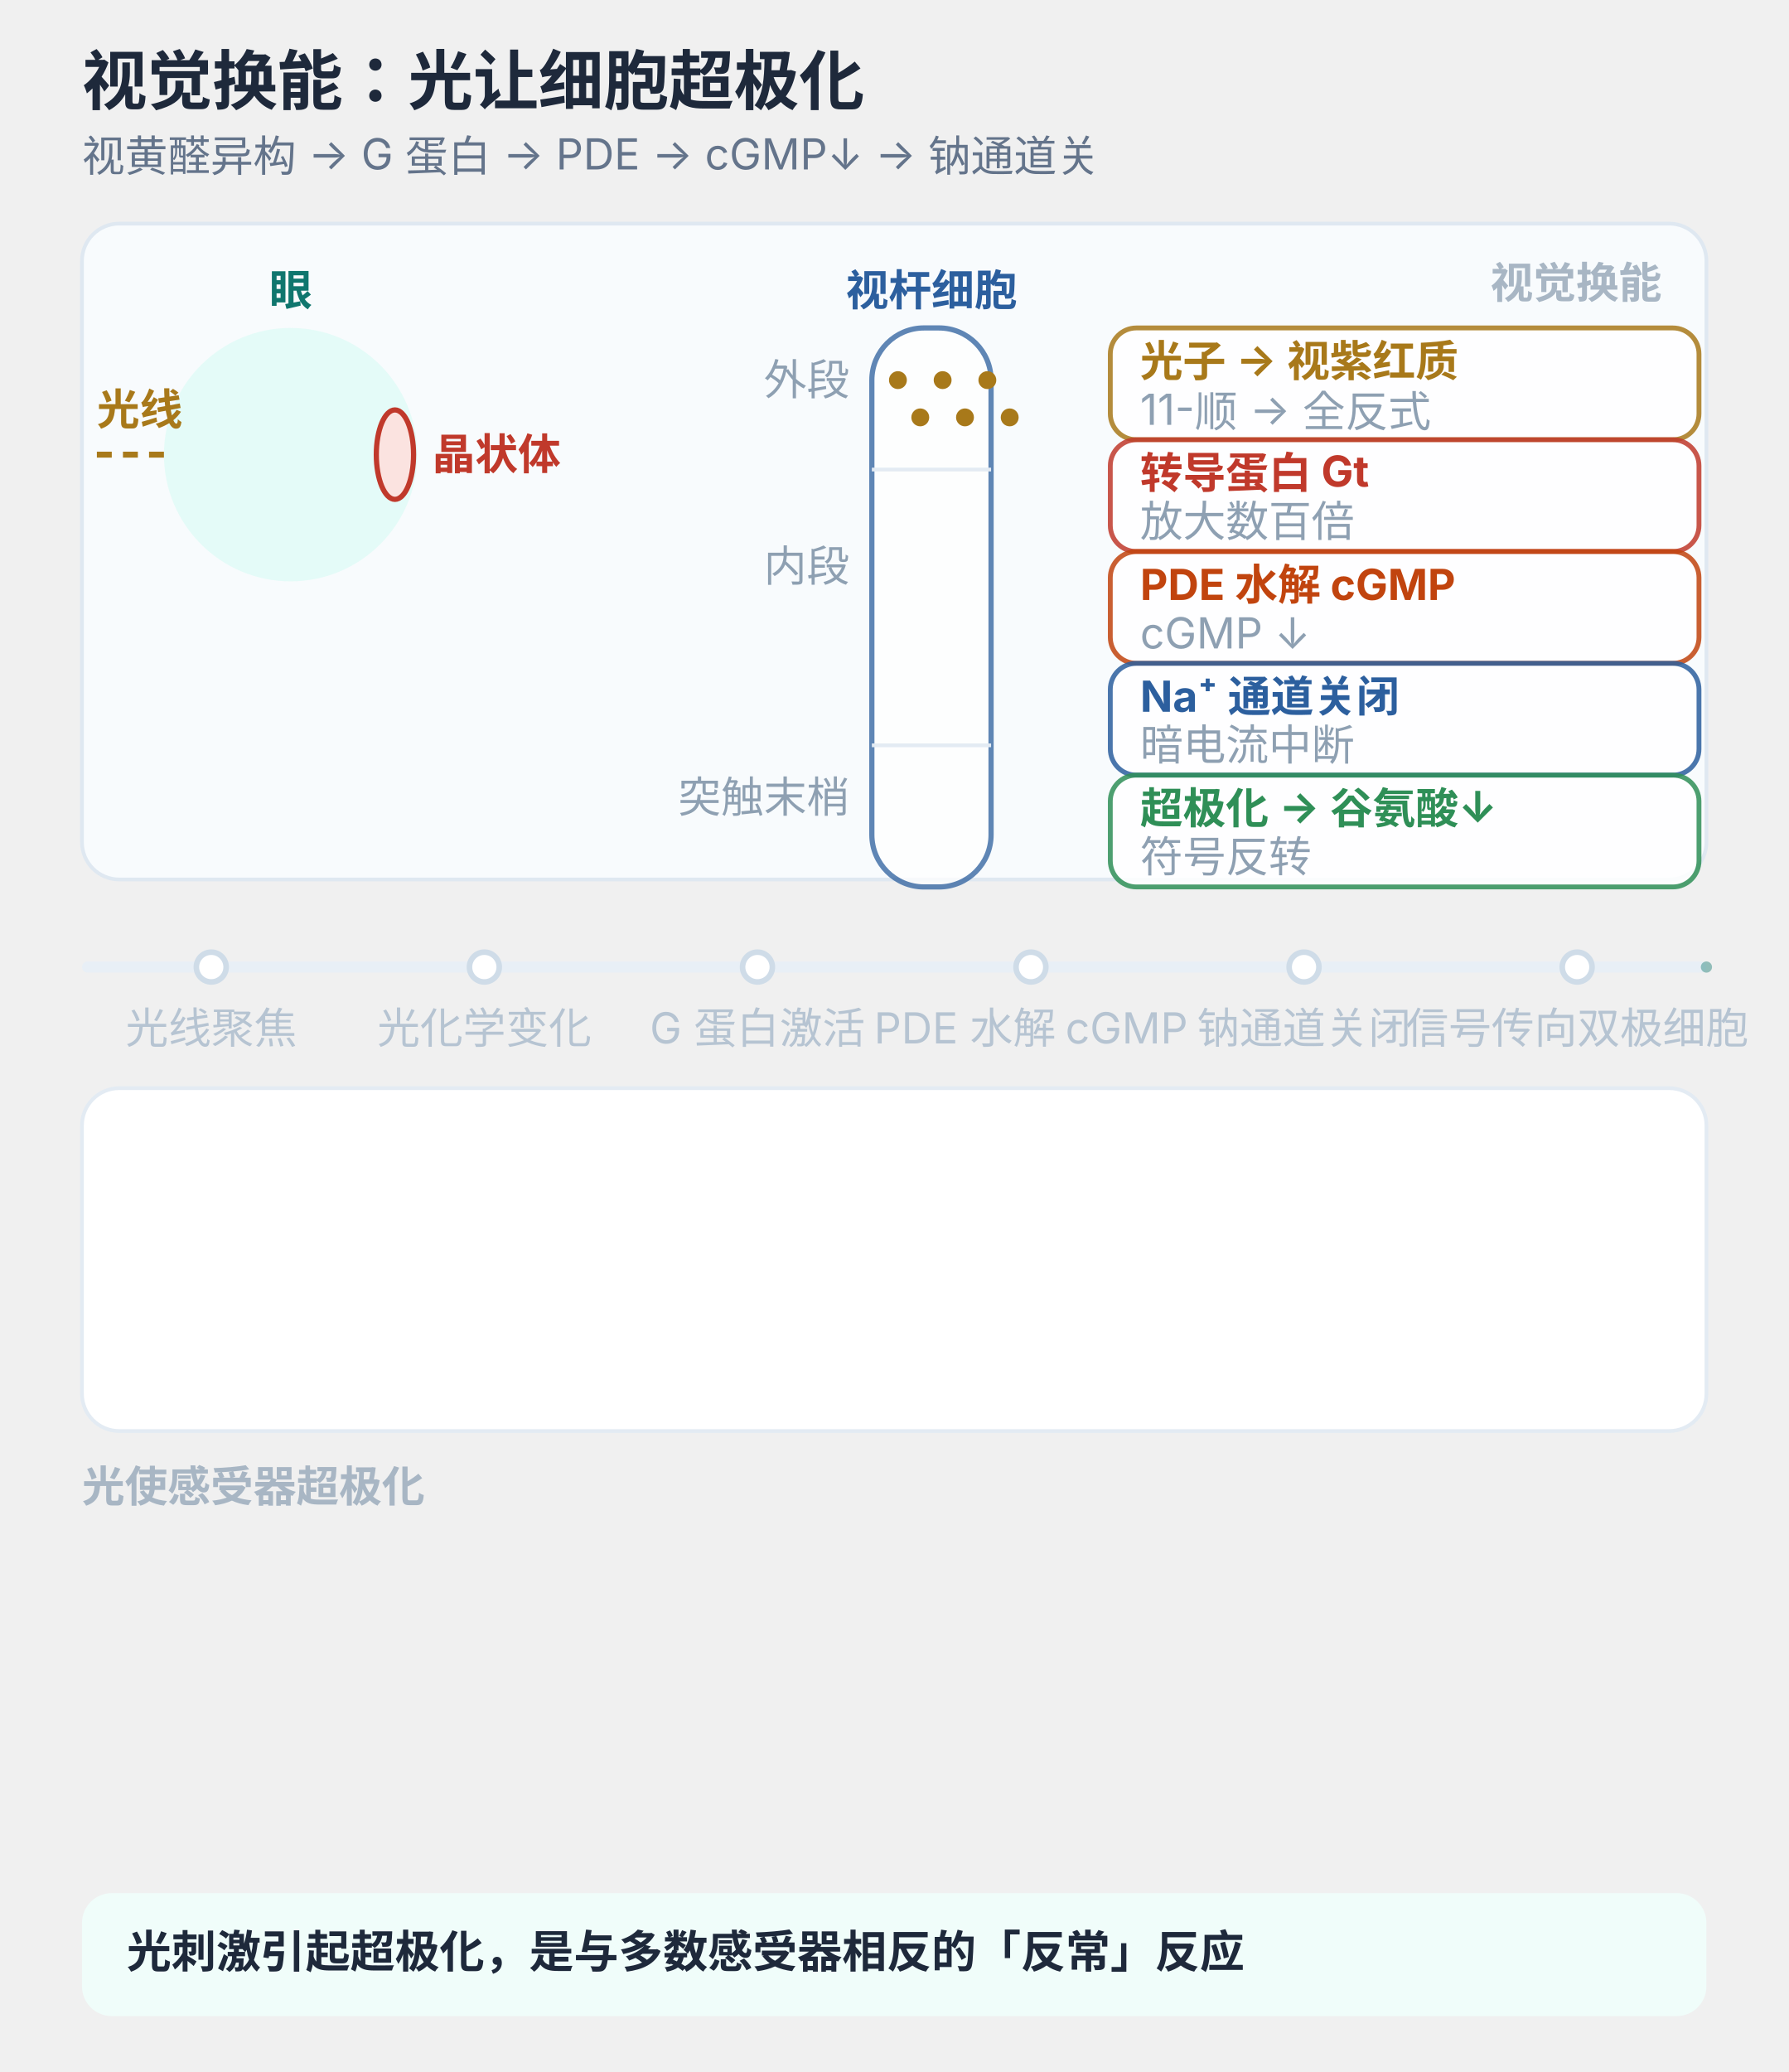
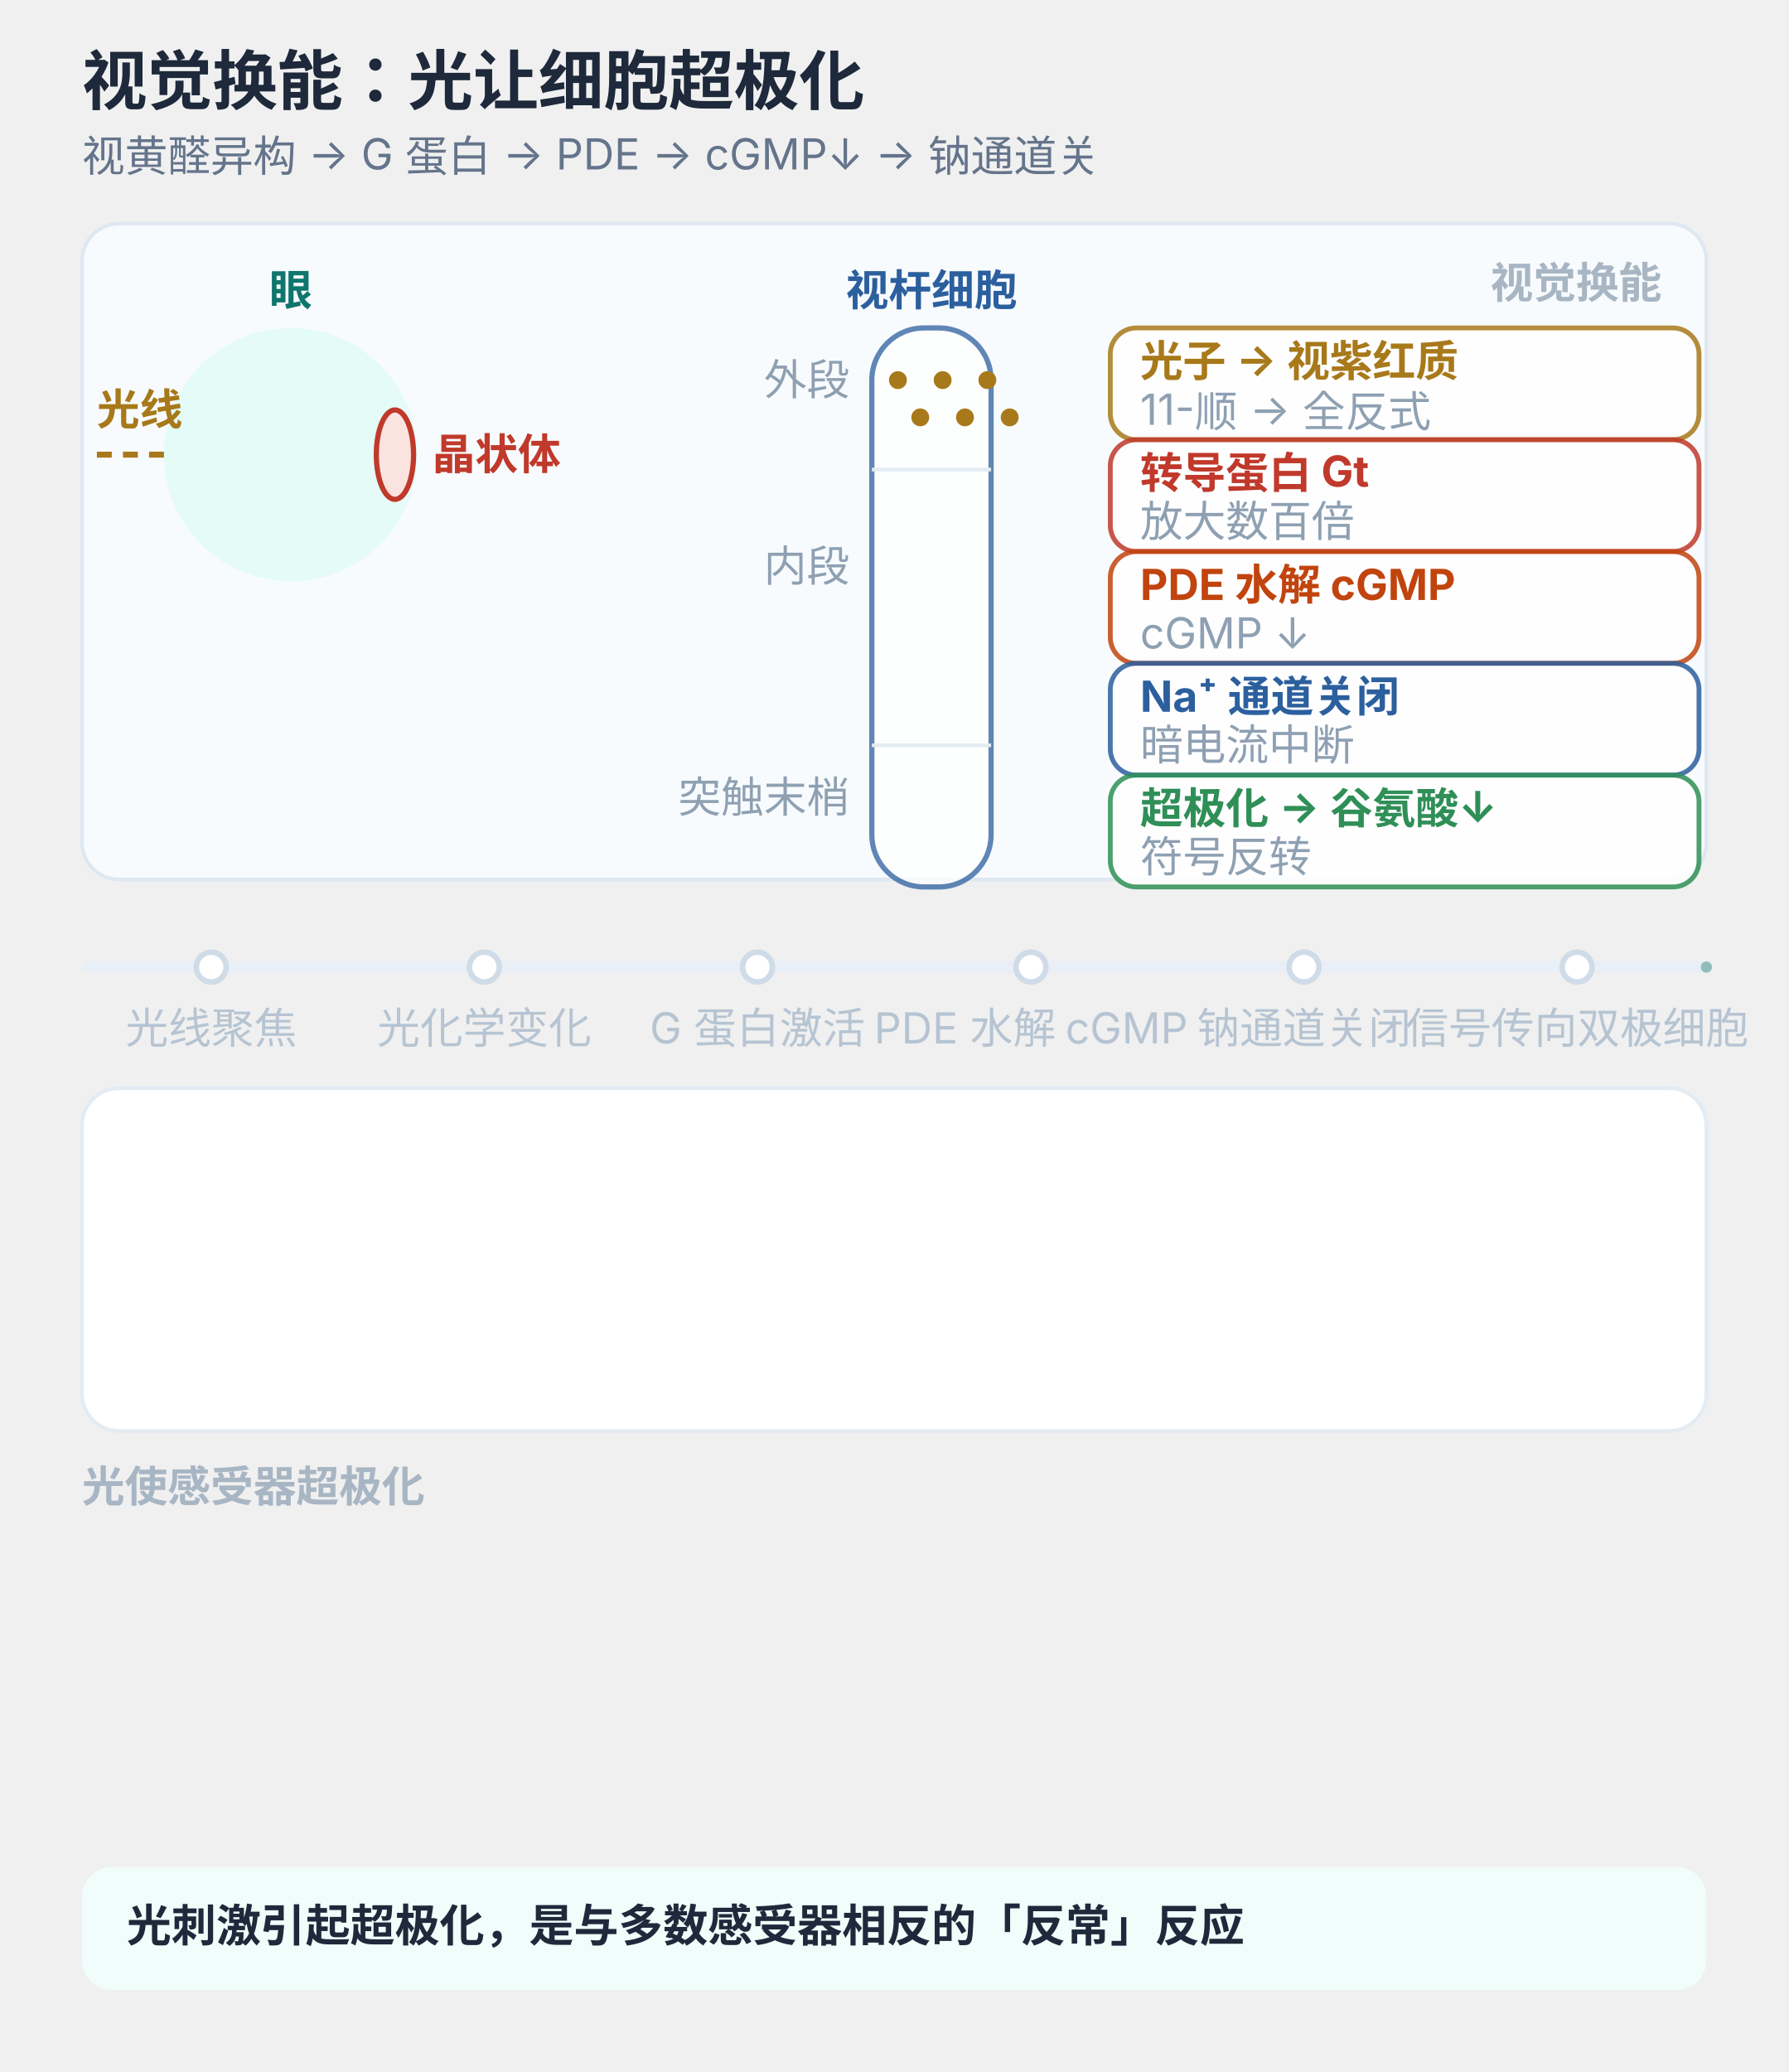
<svg xmlns="http://www.w3.org/2000/svg" viewBox="0 0 480 556" role="img" aria-labelledby="ft fd" style="background:#ffffff">
  <text x="22" y="28" font-size="17.5" font-weight="700" fill="#1e293b" font-family="-apple-system,'PingFang SC','Microsoft YaHei',sans-serif">视觉换能：光让细胞超极化</text>
  <text x="22" y="46" font-size="11.5" fill="#64748b" font-family="-apple-system,'PingFang SC','Microsoft YaHei',sans-serif">视黄醛异构 → G 蛋白 → PDE → cGMP↓ → 钠通道关</text>
  <rect x="22" y="60" width="436" height="176" rx="10" fill="#f8fbfd" stroke="#dfe8f1" stroke-width="1" />
  <circle cx="78" cy="122" r="34" fill="#ccfbf1" opacity="0.45" />
  <text x="78" y="82" font-size="11.5" fill="#0f766e" font-weight="700" text-anchor="middle" font-family="-apple-system,'PingFang SC','Microsoft YaHei',sans-serif">眼</text>
  <path d="M26,122 H44" stroke="#a8791a" stroke-width="1.6" stroke-dasharray="4 3" />
  <text x="26" y="114" font-size="11.5" fill="#a8791a" font-weight="700" text-anchor="start" font-family="-apple-system,'PingFang SC','Microsoft YaHei',sans-serif">光线</text>
  <ellipse cx="106" cy="122" rx="5" ry="12" fill="#fbe3e0" stroke="#c0392b" stroke-width="1.4" />
  <text x="116" y="126" font-size="11.5" fill="#c0392b" font-weight="700" text-anchor="start" font-family="-apple-system,'PingFang SC','Microsoft YaHei',sans-serif">晶状体</text>
  <rect x="234" y="88" width="32" height="150" rx="14" fill="#ffffff" stroke="#2c5f9e" stroke-width="1.4" opacity="0.75" />
  <text x="250" y="82" font-size="11.5" fill="#2c5f9e" font-weight="700" text-anchor="middle" font-family="-apple-system,'PingFang SC','Microsoft YaHei',sans-serif">视杆细胞</text>
  <text x="228" y="106" font-size="11.5" fill="#8ea0b2" font-weight="400" text-anchor="end" font-family="-apple-system,'PingFang SC','Microsoft YaHei',sans-serif">外段</text>
  <text x="228" y="156" font-size="11.5" fill="#8ea0b2" font-weight="400" text-anchor="end" font-family="-apple-system,'PingFang SC','Microsoft YaHei',sans-serif">内段</text>
  <text x="228" y="218" font-size="11.5" fill="#8ea0b2" font-weight="400" text-anchor="end" font-family="-apple-system,'PingFang SC','Microsoft YaHei',sans-serif">突触末梢</text>
  <path d="M234,126 H266" stroke="#e3ebf3" stroke-width="1" />
  <path d="M234,200 H266" stroke="#e3ebf3" stroke-width="1" />
  <circle cx="241" cy="102" r="2.4" fill="#a8791a" />
  <circle cx="247" cy="112" r="2.4" fill="#a8791a" />
  <circle cx="253" cy="102" r="2.4" fill="#a8791a" />
  <circle cx="259" cy="112" r="2.4" fill="#a8791a" />
  <circle cx="265" cy="102" r="2.4" fill="#a8791a" />
  <circle cx="271" cy="112" r="2.4" fill="#a8791a" />
  <rect x="298" y="88" width="158" height="30" rx="7" fill="#ffffff" stroke="#a8791a" stroke-width="1.3" opacity="0.85" />
  <text x="306" y="101" font-size="11.5" fill="#a8791a" font-weight="700" text-anchor="start" font-family="-apple-system,'PingFang SC','Microsoft YaHei',sans-serif">光子 → 视紫红质</text>
  <text x="306" y="114" font-size="11.5" fill="#8ea0b2" font-weight="400" text-anchor="start" font-family="-apple-system,'PingFang SC','Microsoft YaHei',sans-serif">11-顺 → 全反式</text>
  <g opacity="0">
    <animate attributeName="opacity" values="0;0;1;1;0;0" keyTimes="0;0.15;0.151;0.31;0.311;1" dur="11.4s" repeatCount="indefinite" />
    <rect x="298" y="88" width="158" height="30" rx="7" fill="#a8791a" opacity="0.12" />
    <rect x="298" y="88" width="158" height="30" rx="7" fill="none" stroke="#a8791a" stroke-width="2" />
  </g>
  <rect x="298" y="118" width="158" height="30" rx="7" fill="#ffffff" stroke="#c0392b" stroke-width="1.3" opacity="0.85" />
  <text x="306" y="131" font-size="11.5" fill="#c0392b" font-weight="700" text-anchor="start" font-family="-apple-system,'PingFang SC','Microsoft YaHei',sans-serif">转导蛋白 Gt</text>
  <text x="306" y="144" font-size="11.5" fill="#8ea0b2" font-weight="400" text-anchor="start" font-family="-apple-system,'PingFang SC','Microsoft YaHei',sans-serif">放大数百倍</text>
  <g opacity="0">
    <animate attributeName="opacity" values="0;0;1;1;0;0" keyTimes="0;0.31;0.311;0.47;0.471;1" dur="11.4s" repeatCount="indefinite" />
    <rect x="298" y="118" width="158" height="30" rx="7" fill="#c0392b" opacity="0.12" />
    <rect x="298" y="118" width="158" height="30" rx="7" fill="none" stroke="#c0392b" stroke-width="2" />
  </g>
  <rect x="298" y="148" width="158" height="30" rx="7" fill="#ffffff" stroke="#c1440e" stroke-width="1.3" opacity="0.85" />
  <text x="306" y="161" font-size="11.5" fill="#c1440e" font-weight="700" text-anchor="start" font-family="-apple-system,'PingFang SC','Microsoft YaHei',sans-serif">PDE 水解 cGMP</text>
  <text x="306" y="174" font-size="11.5" fill="#8ea0b2" font-weight="400" text-anchor="start" font-family="-apple-system,'PingFang SC','Microsoft YaHei',sans-serif">cGMP ↓</text>
  <g opacity="0">
    <animate attributeName="opacity" values="0;0;1;1;0;0" keyTimes="0;0.47;0.471;0.635;0.636;1" dur="11.4s" repeatCount="indefinite" />
    <rect x="298" y="148" width="158" height="30" rx="7" fill="#c1440e" opacity="0.12" />
    <rect x="298" y="148" width="158" height="30" rx="7" fill="none" stroke="#c1440e" stroke-width="2" />
  </g>
  <rect x="298" y="178" width="158" height="30" rx="7" fill="#ffffff" stroke="#2c5f9e" stroke-width="1.3" opacity="0.85" />
  <text x="306" y="191" font-size="11.5" fill="#2c5f9e" font-weight="700" text-anchor="start" font-family="-apple-system,'PingFang SC','Microsoft YaHei',sans-serif">Na⁺ 通道关闭</text>
  <text x="306" y="204" font-size="11.5" fill="#8ea0b2" font-weight="400" text-anchor="start" font-family="-apple-system,'PingFang SC','Microsoft YaHei',sans-serif">暗电流中断</text>
  <g opacity="0">
    <animate attributeName="opacity" values="0;0;1;1;0;0" keyTimes="0;0.635;0.636;0.815;0.816;1" dur="11.4s" repeatCount="indefinite" />
    <rect x="298" y="178" width="158" height="30" rx="7" fill="#2c5f9e" opacity="0.12" />
    <rect x="298" y="178" width="158" height="30" rx="7" fill="none" stroke="#2c5f9e" stroke-width="2" />
  </g>
  <rect x="298" y="208" width="158" height="30" rx="7" fill="#ffffff" stroke="#2f8f57" stroke-width="1.3" opacity="0.85" />
  <text x="306" y="221" font-size="11.5" fill="#2f8f57" font-weight="700" text-anchor="start" font-family="-apple-system,'PingFang SC','Microsoft YaHei',sans-serif">超极化 → 谷氨酸↓</text>
  <text x="306" y="234" font-size="11.5" fill="#8ea0b2" font-weight="400" text-anchor="start" font-family="-apple-system,'PingFang SC','Microsoft YaHei',sans-serif">符号反转</text>
  <g opacity="0">
    <animate attributeName="opacity" values="0;0;1;1" keyTimes="0;0.815;0.816;1" dur="11.4s" repeatCount="indefinite" />
    <rect x="298" y="208" width="158" height="30" rx="7" fill="#2f8f57" opacity="0.12" />
    <rect x="298" y="208" width="158" height="30" rx="7" fill="none" stroke="#2f8f57" stroke-width="2" />
  </g>
  <g opacity="0">
    <animate attributeName="opacity" values="1;1;0;0" keyTimes="0;0.15;0.151;1" dur="11.4s" repeatCount="indefinite" />
    <text x="78" y="172" font-size="11.5" fill="#c0392b" font-weight="700" text-anchor="middle" font-family="-apple-system,'PingFang SC','Microsoft YaHei',sans-serif">看近：变凸</text>
  </g>
  <g opacity="0">
    <animate attributeName="opacity" values="0;0;1;1" keyTimes="0;0.815;0.816;1" dur="11.4s" repeatCount="indefinite" />
    <text x="298" y="256" font-size="11.5" fill="#2f8f57" font-weight="700" text-anchor="start" font-family="-apple-system,'PingFang SC','Microsoft YaHei',sans-serif">光 → 超极化（与一般感受器相反）</text>
  </g>
  <text x="446" y="80" font-size="11.5" fill="#a8b6c4" font-weight="700" text-anchor="end" font-family="-apple-system,'PingFang SC','Microsoft YaHei',sans-serif">视觉换能</text>
  <rect x="22" y="258" width="436" height="3" rx="1.5" fill="#e8eff6" />
  <path d="M22,259.5 H458" stroke="#0f766e" stroke-width="3" stroke-linecap="round" opacity="0.42" stroke-dasharray="436" stroke-dashoffset="436">
    <animate attributeName="stroke-dashoffset" values="436;0" keyTimes="0;1" dur="11.4s" repeatCount="indefinite" />
  </path>
  <circle cx="56.7" cy="259.5" r="4" fill="#ffffff" stroke="#cfdce8" stroke-width="1.5" />
  <g opacity="0">
    <animate attributeName="opacity" values="1;1;0;0" keyTimes="0;0.15;0.151;1" dur="11.4s" repeatCount="indefinite" />
    <circle cx="56.7" cy="259.5" r="5.5" fill="#0f766e" />
  </g>
  <g opacity="1">
    <animate attributeName="opacity" values="0.0;0.0;1.0;1.0" keyTimes="0;0.15;0.151;1" dur="11.4s" repeatCount="indefinite" />
    <text x="56.7" y="280" text-anchor="middle" font-size="11.5" fill="#b6c4d2" font-family="-apple-system,'PingFang SC','Microsoft YaHei',sans-serif">光线聚焦</text>
  </g>
  <g opacity="0">
    <animate attributeName="opacity" values="1;1;0;0" keyTimes="0;0.15;0.151;1" dur="11.4s" repeatCount="indefinite" />
    <text x="56.7" y="280" text-anchor="middle" font-size="11.5" font-weight="700" fill="#0f766e" font-family="-apple-system,'PingFang SC','Microsoft YaHei',sans-serif">光线聚焦</text>
  </g>
  <circle cx="130.0" cy="259.5" r="4" fill="#ffffff" stroke="#cfdce8" stroke-width="1.5" />
  <g opacity="0">
    <animate attributeName="opacity" values="0;0;1;1;0;0" keyTimes="0;0.15;0.151;0.31;0.311;1" dur="11.4s" repeatCount="indefinite" />
    <circle cx="130.0" cy="259.5" r="5.5" fill="#a8791a" />
  </g>
  <g opacity="1">
    <animate attributeName="opacity" values="1.0;1.0;0.0;0.0;1.0;1.0" keyTimes="0;0.15;0.151;0.31;0.311;1" dur="11.4s" repeatCount="indefinite" />
    <text x="130.0" y="280" text-anchor="middle" font-size="11.5" fill="#b6c4d2" font-family="-apple-system,'PingFang SC','Microsoft YaHei',sans-serif">光化学变化</text>
  </g>
  <g opacity="0">
    <animate attributeName="opacity" values="0;0;1;1;0;0" keyTimes="0;0.15;0.151;0.31;0.311;1" dur="11.4s" repeatCount="indefinite" />
    <text x="130.0" y="280" text-anchor="middle" font-size="11.5" font-weight="700" fill="#a8791a" font-family="-apple-system,'PingFang SC','Microsoft YaHei',sans-serif">光化学变化</text>
  </g>
  <circle cx="203.3" cy="259.5" r="4" fill="#ffffff" stroke="#cfdce8" stroke-width="1.5" />
  <g opacity="0">
    <animate attributeName="opacity" values="0;0;1;1;0;0" keyTimes="0;0.31;0.311;0.47;0.471;1" dur="11.4s" repeatCount="indefinite" />
    <circle cx="203.3" cy="259.5" r="5.5" fill="#c0392b" />
  </g>
  <g opacity="1">
    <animate attributeName="opacity" values="1.0;1.0;0.0;0.0;1.0;1.0" keyTimes="0;0.31;0.311;0.47;0.471;1" dur="11.4s" repeatCount="indefinite" />
    <text x="203.3" y="280" text-anchor="middle" font-size="11.5" fill="#b6c4d2" font-family="-apple-system,'PingFang SC','Microsoft YaHei',sans-serif">G 蛋白激活</text>
  </g>
  <g opacity="0">
    <animate attributeName="opacity" values="0;0;1;1;0;0" keyTimes="0;0.31;0.311;0.47;0.471;1" dur="11.4s" repeatCount="indefinite" />
    <text x="203.3" y="280" text-anchor="middle" font-size="11.5" font-weight="700" fill="#c0392b" font-family="-apple-system,'PingFang SC','Microsoft YaHei',sans-serif">G 蛋白激活</text>
  </g>
  <circle cx="276.7" cy="259.5" r="4" fill="#ffffff" stroke="#cfdce8" stroke-width="1.5" />
  <g opacity="0">
    <animate attributeName="opacity" values="0;0;1;1;0;0" keyTimes="0;0.47;0.471;0.635;0.636;1" dur="11.4s" repeatCount="indefinite" />
    <circle cx="276.7" cy="259.5" r="5.5" fill="#c1440e" />
  </g>
  <g opacity="1">
    <animate attributeName="opacity" values="1.0;1.0;0.0;0.0;1.0;1.0" keyTimes="0;0.47;0.471;0.635;0.636;1" dur="11.4s" repeatCount="indefinite" />
    <text x="276.7" y="280" text-anchor="middle" font-size="11.5" fill="#b6c4d2" font-family="-apple-system,'PingFang SC','Microsoft YaHei',sans-serif">PDE 水解 cGMP</text>
  </g>
  <g opacity="0">
    <animate attributeName="opacity" values="0;0;1;1;0;0" keyTimes="0;0.47;0.471;0.635;0.636;1" dur="11.4s" repeatCount="indefinite" />
    <text x="276.7" y="280" text-anchor="middle" font-size="11.5" font-weight="700" fill="#c1440e" font-family="-apple-system,'PingFang SC','Microsoft YaHei',sans-serif">PDE 水解 cGMP</text>
  </g>
  <circle cx="350.0" cy="259.5" r="4" fill="#ffffff" stroke="#cfdce8" stroke-width="1.5" />
  <g opacity="0">
    <animate attributeName="opacity" values="0;0;1;1;0;0" keyTimes="0;0.635;0.636;0.815;0.816;1" dur="11.4s" repeatCount="indefinite" />
    <circle cx="350.0" cy="259.5" r="5.5" fill="#2c5f9e" />
  </g>
  <g opacity="1">
    <animate attributeName="opacity" values="1.0;1.0;0.0;0.0;1.0;1.0" keyTimes="0;0.635;0.636;0.815;0.816;1" dur="11.4s" repeatCount="indefinite" />
    <text x="350.0" y="280" text-anchor="middle" font-size="11.5" fill="#b6c4d2" font-family="-apple-system,'PingFang SC','Microsoft YaHei',sans-serif">钠通道关闭</text>
  </g>
  <g opacity="0">
    <animate attributeName="opacity" values="0;0;1;1;0;0" keyTimes="0;0.635;0.636;0.815;0.816;1" dur="11.4s" repeatCount="indefinite" />
    <text x="350.0" y="280" text-anchor="middle" font-size="11.5" font-weight="700" fill="#2c5f9e" font-family="-apple-system,'PingFang SC','Microsoft YaHei',sans-serif">钠通道关闭</text>
  </g>
  <circle cx="423.3" cy="259.5" r="4" fill="#ffffff" stroke="#cfdce8" stroke-width="1.5" />
  <g opacity="0">
    <animate attributeName="opacity" values="0;0;1;1" keyTimes="0;0.815;0.816;1" dur="11.4s" repeatCount="indefinite" />
    <circle cx="423.3" cy="259.5" r="5.5" fill="#2f8f57" />
  </g>
  <g opacity="1">
    <animate attributeName="opacity" values="1.0;1.0;0.0;0.0" keyTimes="0;0.815;0.816;1" dur="11.4s" repeatCount="indefinite" />
    <text x="423.3" y="280" text-anchor="middle" font-size="11.5" fill="#b6c4d2" font-family="-apple-system,'PingFang SC','Microsoft YaHei',sans-serif">信号传向双极细胞</text>
  </g>
  <g opacity="0">
    <animate attributeName="opacity" values="0;0;1;1" keyTimes="0;0.815;0.816;1" dur="11.4s" repeatCount="indefinite" />
    <text x="423.3" y="280" text-anchor="middle" font-size="11.5" font-weight="700" fill="#2f8f57" font-family="-apple-system,'PingFang SC','Microsoft YaHei',sans-serif">信号传向双极细胞</text>
  </g>
  <rect x="22" y="292" width="436" height="92" rx="10" fill="#ffffff" stroke="#e3ebf3" stroke-width="1" />
  <g opacity="0">
    <animate attributeName="opacity" values="1;1;0;0" keyTimes="0;0.15;0.151;1" dur="11.4s" repeatCount="indefinite" />
    <rect x="22" y="293" width="3" height="90" fill="#0f766e" opacity="0.85" />
    <text x="40" y="318" font-size="11.5" fill="#a8b6c4" font-weight="700" font-family="-apple-system,'PingFang SC','Microsoft YaHei',sans-serif">因为</text>
    <text x="78" y="318" font-size="12.5" fill="#6b7c8d" font-family="-apple-system,'PingFang SC','Microsoft YaHei',sans-serif">角膜提供约 2/3 折光力，晶状体可调节补足</text>
    <text x="40" y="354" font-size="11.5" fill="#0f766e" font-weight="700" font-family="-apple-system,'PingFang SC','Microsoft YaHei',sans-serif">所以</text>
    <text x="78" y="354" font-size="14.5" fill="#0f766e" font-weight="700" font-family="-apple-system,'PingFang SC','Microsoft YaHei',sans-serif">看近物时晶状体变凸（调节反射），看远物则变平</text>
  </g>
  <g opacity="0">
    <animate attributeName="opacity" values="0;0;1;1;0;0" keyTimes="0;0.15;0.151;0.31;0.311;1" dur="11.4s" repeatCount="indefinite" />
    <rect x="22" y="293" width="3" height="90" fill="#a8791a" opacity="0.85" />
    <text x="40" y="318" font-size="11.5" fill="#a8b6c4" font-weight="700" font-family="-apple-system,'PingFang SC','Microsoft YaHei',sans-serif">因为</text>
    <text x="78" y="318" font-size="12.5" fill="#6b7c8d" font-family="-apple-system,'PingFang SC','Microsoft YaHei',sans-serif">光子使视紫红质中的 11-顺视黄醛异构为全反式</text>
    <text x="40" y="354" font-size="11.5" fill="#a8791a" font-weight="700" font-family="-apple-system,'PingFang SC','Microsoft YaHei',sans-serif">所以</text>
    <text x="78" y="354" font-size="14.5" fill="#a8791a" font-weight="700" font-family="-apple-system,'PingFang SC','Microsoft YaHei',sans-serif">构象改变激活视紫红质 —— 这是换能的第一步</text>
  </g>
  <g opacity="0">
    <animate attributeName="opacity" values="0;0;1;1;0;0" keyTimes="0;0.31;0.311;0.47;0.471;1" dur="11.4s" repeatCount="indefinite" />
    <rect x="22" y="293" width="3" height="90" fill="#c0392b" opacity="0.85" />
    <text x="40" y="318" font-size="11.5" fill="#a8b6c4" font-weight="700" font-family="-apple-system,'PingFang SC','Microsoft YaHei',sans-serif">因为</text>
    <text x="78" y="318" font-size="12.5" fill="#6b7c8d" font-family="-apple-system,'PingFang SC','Microsoft YaHei',sans-serif">活化视紫红质激活转导蛋白（Gt / 转导素）</text>
    <text x="40" y="354" font-size="11.5" fill="#c0392b" font-weight="700" font-family="-apple-system,'PingFang SC','Microsoft YaHei',sans-serif">所以</text>
    <text x="78" y="354" font-size="14.5" fill="#c0392b" font-weight="700" font-family="-apple-system,'PingFang SC','Microsoft YaHei',sans-serif">一个视紫红质可激活数百个 G 蛋白，信号被放大</text>
  </g>
  <g opacity="0">
    <animate attributeName="opacity" values="0;0;1;1;0;0" keyTimes="0;0.47;0.471;0.635;0.636;1" dur="11.4s" repeatCount="indefinite" />
    <rect x="22" y="293" width="3" height="90" fill="#c1440e" opacity="0.85" />
    <text x="40" y="318" font-size="11.5" fill="#a8b6c4" font-weight="700" font-family="-apple-system,'PingFang SC','Microsoft YaHei',sans-serif">因为</text>
    <text x="78" y="318" font-size="12.5" fill="#6b7c8d" font-family="-apple-system,'PingFang SC','Microsoft YaHei',sans-serif">G 蛋白激活磷酸二酯酶，把 cGMP 水解成 GMP</text>
    <text x="40" y="354" font-size="11.5" fill="#c1440e" font-weight="700" font-family="-apple-system,'PingFang SC','Microsoft YaHei',sans-serif">所以</text>
    <text x="78" y="354" font-size="14.5" fill="#c1440e" font-weight="700" font-family="-apple-system,'PingFang SC','Microsoft YaHei',sans-serif">cGMP 浓度下降，这是「第二信使的减少」型信号</text>
  </g>
  <g opacity="0">
    <animate attributeName="opacity" values="0;0;1;1;0;0" keyTimes="0;0.635;0.636;0.815;0.816;1" dur="11.4s" repeatCount="indefinite" />
    <rect x="22" y="293" width="3" height="90" fill="#2c5f9e" opacity="0.85" />
    <text x="40" y="318" font-size="11.5" fill="#a8b6c4" font-weight="700" font-family="-apple-system,'PingFang SC','Microsoft YaHei',sans-serif">因为</text>
    <text x="78" y="318" font-size="12.5" fill="#6b7c8d" font-family="-apple-system,'PingFang SC','Microsoft YaHei',sans-serif">cGMP 减少使外段 cGMP 门控钠通道关闭</text>
    <text x="40" y="354" font-size="11.5" fill="#2c5f9e" font-weight="700" font-family="-apple-system,'PingFang SC','Microsoft YaHei',sans-serif">所以</text>
    <text x="78" y="354" font-size="14.5" fill="#2c5f9e" font-weight="700" font-family="-apple-system,'PingFang SC','Microsoft YaHei',sans-serif">暗电流中断，感受器细胞超极化（不是去极化！）</text>
  </g>
  <g opacity="0">
    <animate attributeName="opacity" values="0;0;1;1" keyTimes="0;0.815;0.816;1" dur="11.4s" repeatCount="indefinite" />
    <rect x="22" y="293" width="3" height="90" fill="#2f8f57" opacity="0.85" />
    <text x="40" y="318" font-size="11.5" fill="#a8b6c4" font-weight="700" font-family="-apple-system,'PingFang SC','Microsoft YaHei',sans-serif">因为</text>
    <text x="78" y="318" font-size="12.5" fill="#6b7c8d" font-family="-apple-system,'PingFang SC','Microsoft YaHei',sans-serif">超极化减少谷氨酸释放，双极细胞被去极化</text>
    <text x="40" y="354" font-size="11.5" fill="#2f8f57" font-weight="700" font-family="-apple-system,'PingFang SC','Microsoft YaHei',sans-serif">所以</text>
    <text x="78" y="354" font-size="14.5" fill="#2f8f57" font-weight="700" font-family="-apple-system,'PingFang SC','Microsoft YaHei',sans-serif">符号反转一次，再经神经节细胞形成动作电位</text>
  </g>
  <text x="22" y="403" font-size="11.5" fill="#a8b6c4" font-weight="700" text-anchor="start" font-family="-apple-system,'PingFang SC','Microsoft YaHei',sans-serif">光使感受器超极化</text>
  <g opacity="0">
    <animate attributeName="opacity" values="1;1;0;0" keyTimes="0;0.15;0.151;1" dur="11.4s" repeatCount="indefinite" />
    <rect x="22" y="413" width="3" height="15" rx="1.5" fill="#0f766e" />
    <text x="34" y="424" font-size="12.5" fill="#0f766e" font-weight="700" text-anchor="start" font-family="-apple-system,'PingFang SC','Microsoft YaHei',sans-serif">折光</text>
    <text x="104" y="424" font-size="12" fill="#6b7c8d" font-weight="400" text-anchor="start" font-family="-apple-system,'PingFang SC','Microsoft YaHei',sans-serif">角膜 2/3 + 晶状体调节</text>
  </g>
  <g opacity="0">
    <animate attributeName="opacity" values="0;0;1;1;0;0" keyTimes="0;0.15;0.151;0.31;0.311;1" dur="11.4s" repeatCount="indefinite" />
    <rect x="22" y="436" width="3" height="15" rx="1.5" fill="#a8791a" />
    <text x="34" y="447" font-size="12.5" fill="#a8791a" font-weight="700" text-anchor="start" font-family="-apple-system,'PingFang SC','Microsoft YaHei',sans-serif">换能</text>
    <text x="104" y="447" font-size="12" fill="#6b7c8d" font-weight="400" text-anchor="start" font-family="-apple-system,'PingFang SC','Microsoft YaHei',sans-serif">视黄醛异构 → G 蛋白</text>
  </g>
  <g opacity="0">
    <animate attributeName="opacity" values="0;0;1;1;0;0" keyTimes="0;0.47;0.471;0.635;0.636;1" dur="11.4s" repeatCount="indefinite" />
    <rect x="22" y="459" width="3" height="15" rx="1.5" fill="#c1440e" />
    <text x="34" y="470" font-size="12.5" fill="#c1440e" font-weight="700" text-anchor="start" font-family="-apple-system,'PingFang SC','Microsoft YaHei',sans-serif">第二信使</text>
    <text x="104" y="470" font-size="12" fill="#6b7c8d" font-weight="400" text-anchor="start" font-family="-apple-system,'PingFang SC','Microsoft YaHei',sans-serif">cGMP ↓（减少型信号）</text>
  </g>
  <g opacity="0">
    <animate attributeName="opacity" values="0;0;1;1;0;0" keyTimes="0;0.635;0.636;0.815;0.816;1" dur="11.4s" repeatCount="indefinite" />
    <rect x="22" y="482" width="3" height="15" rx="1.5" fill="#2c5f9e" />
    <text x="34" y="493" font-size="12.5" fill="#2c5f9e" font-weight="700" text-anchor="start" font-family="-apple-system,'PingFang SC','Microsoft YaHei',sans-serif">结果</text>
    <text x="104" y="493" font-size="12" fill="#6b7c8d" font-weight="400" text-anchor="start" font-family="-apple-system,'PingFang SC','Microsoft YaHei',sans-serif">钠通道关 → 超极化</text>
  </g>
-   <rect x="22" y="508" width="436" height="33" rx="8" fill="#f0fdfa" />
-   <text x="34" y="528" font-size="12" fill="#1e293b" font-weight="700" text-anchor="start" font-family="-apple-system,'PingFang SC','Microsoft YaHei',sans-serif">光刺激引起超极化，是与多数感受器相反的「反常」反应</text>
+   <rect x="22" y="501" width="436" height="33" rx="8" fill="#f0fdfa" />
+   <text x="34" y="521" font-size="12" fill="#1e293b" font-weight="700" text-anchor="start" font-family="-apple-system,'PingFang SC','Microsoft YaHei',sans-serif">光刺激引起超极化，是与多数感受器相反的「反常」反应</text>
</svg>
